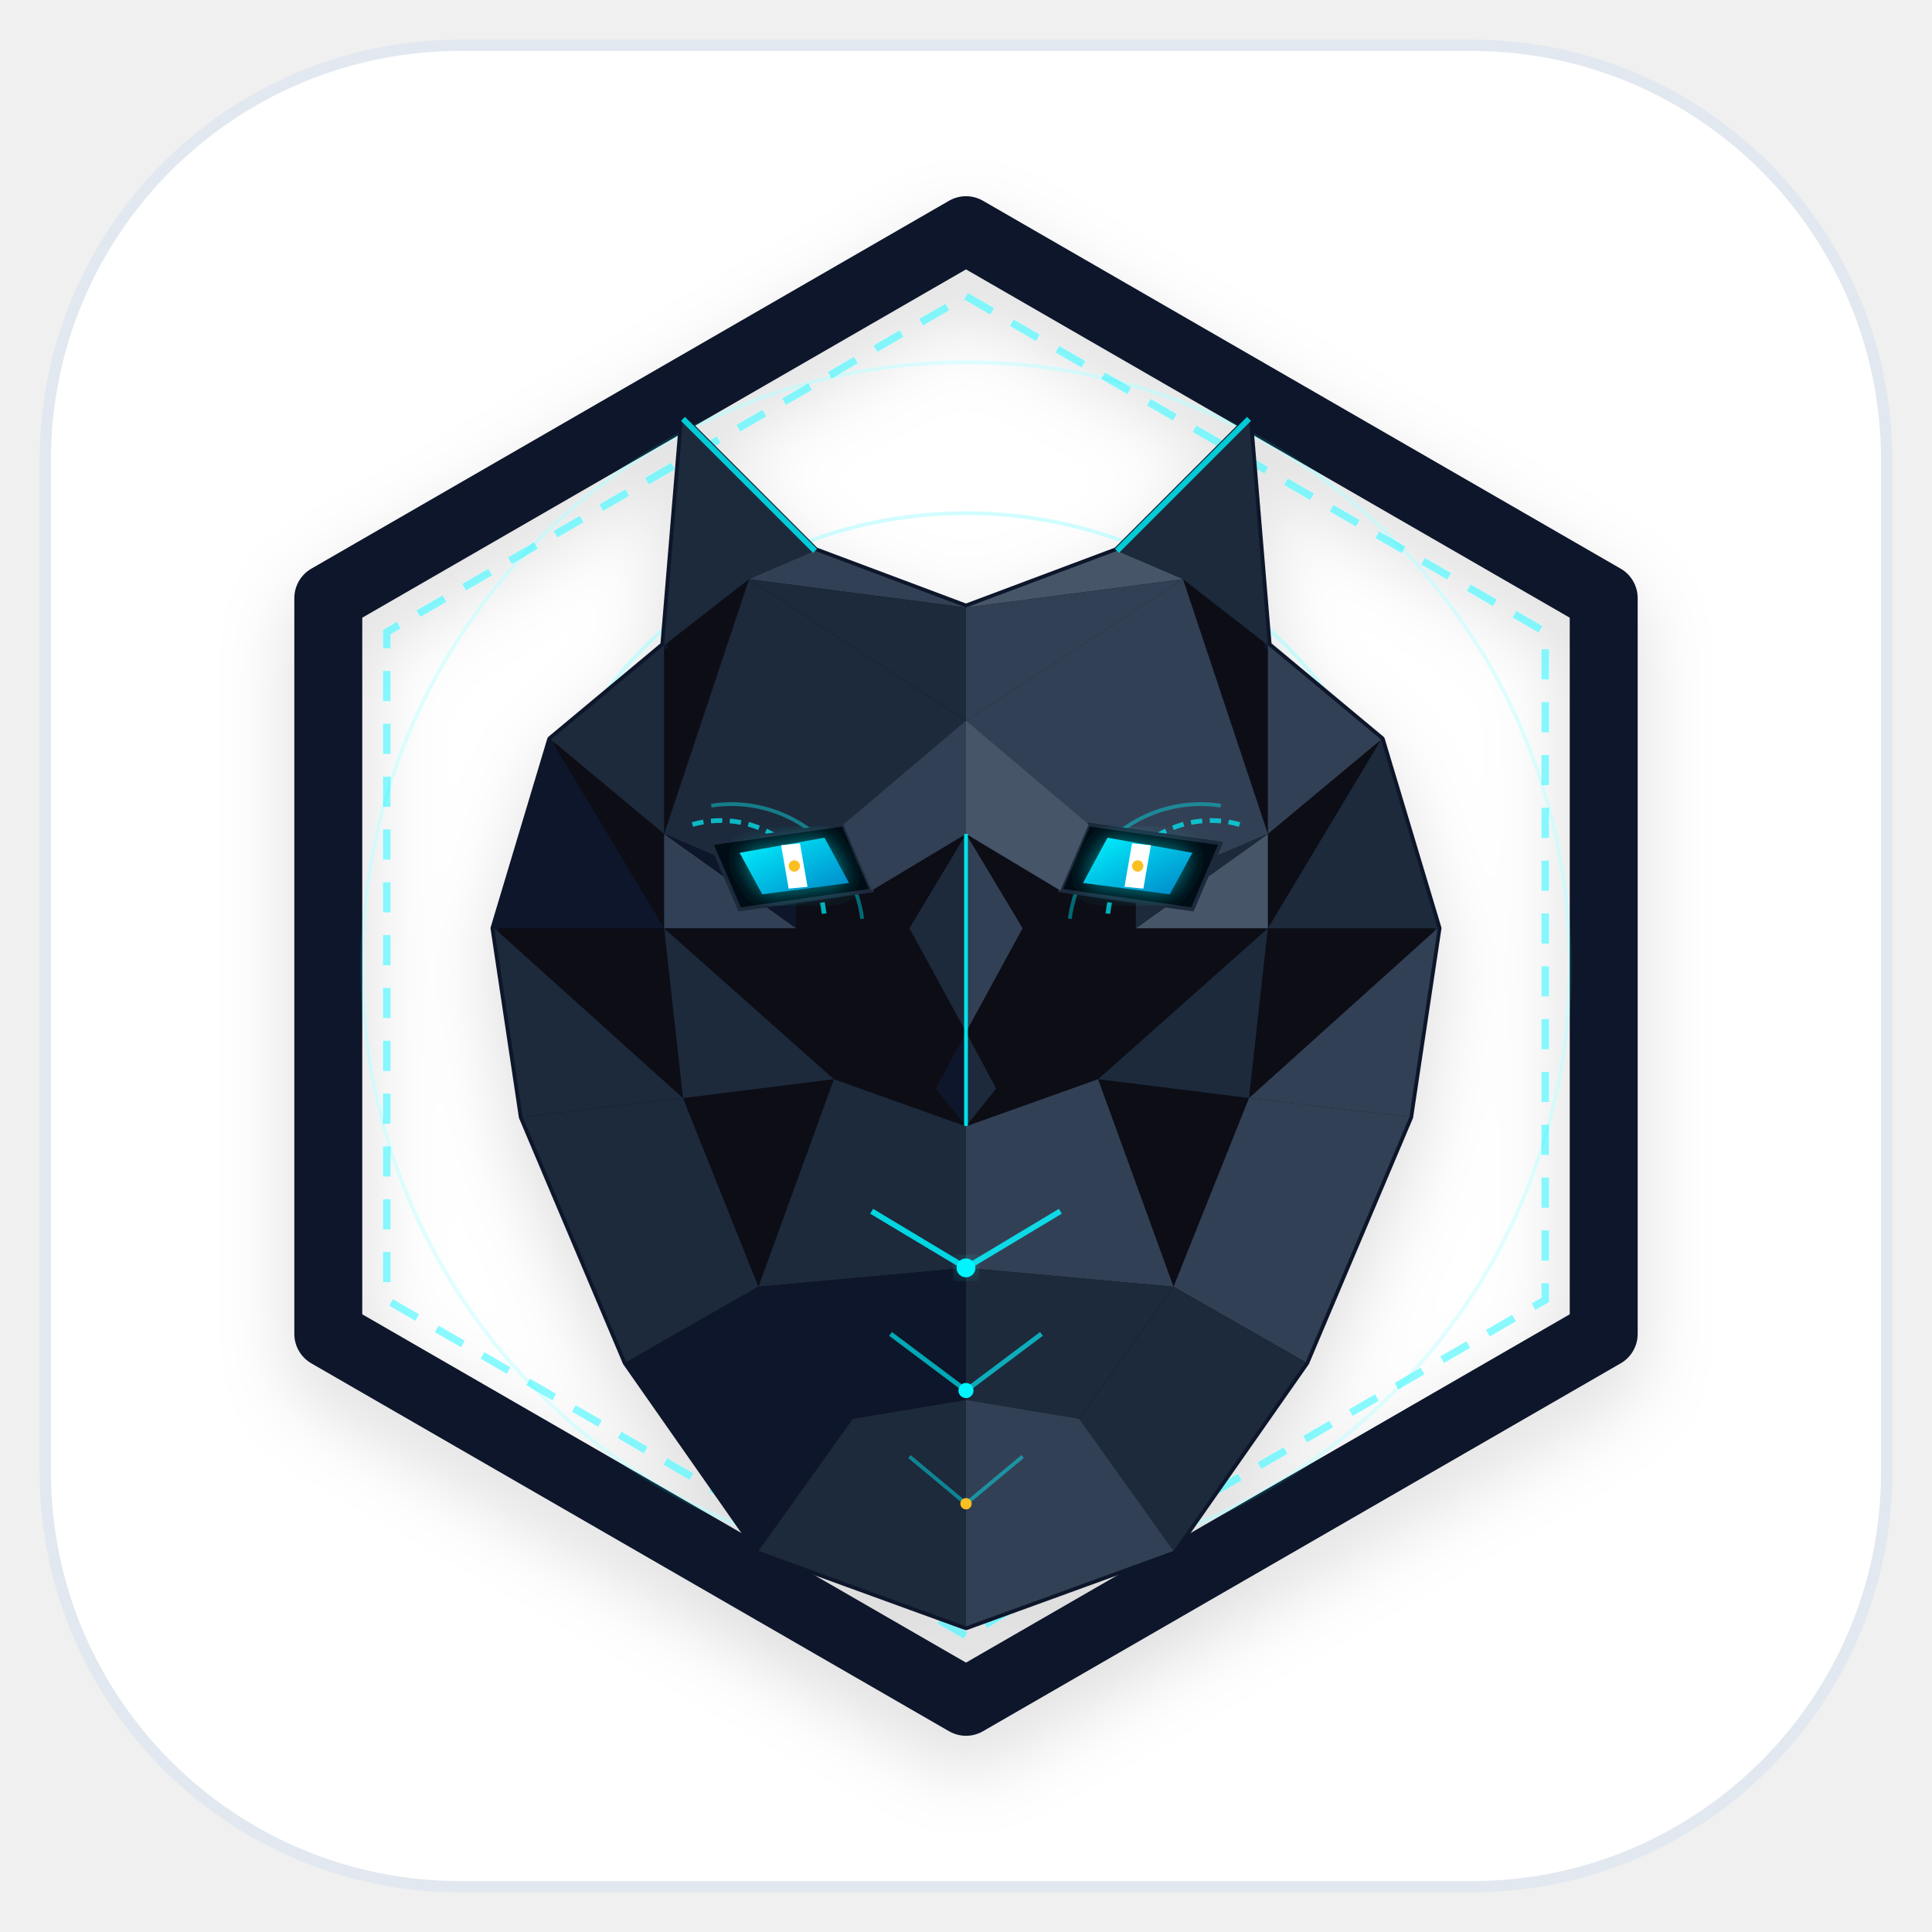
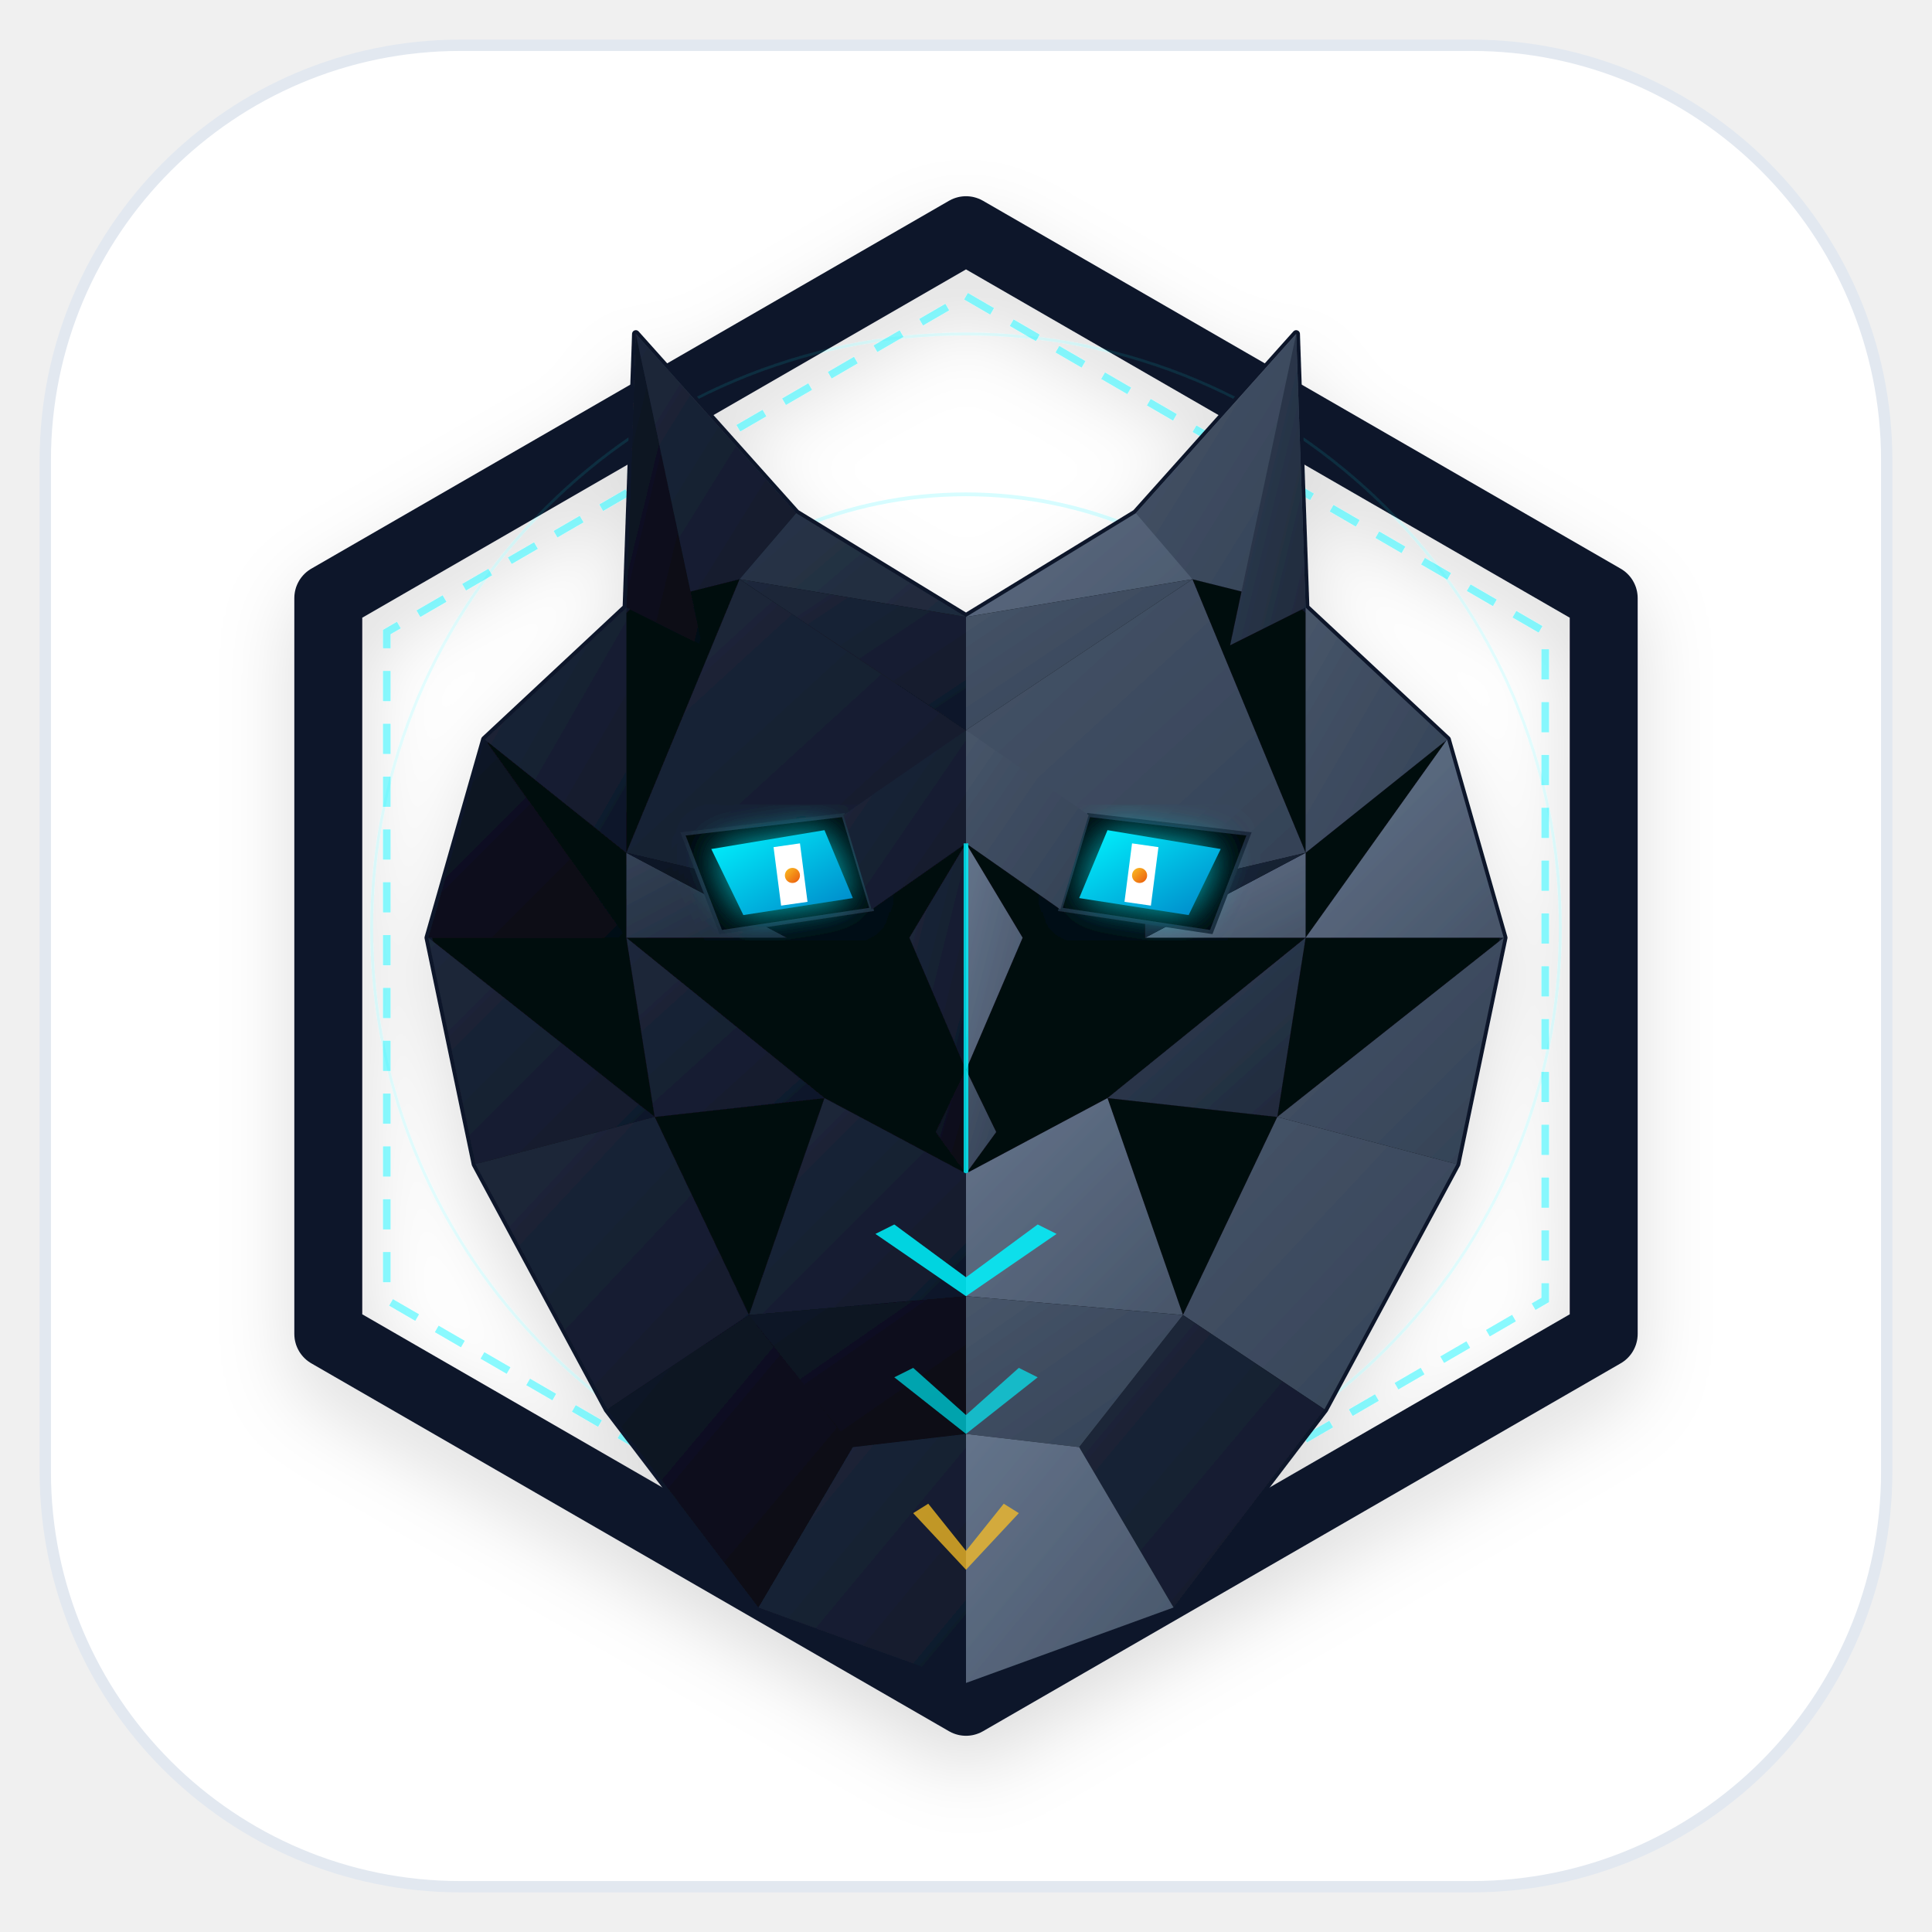
<svg xmlns="http://www.w3.org/2000/svg" viewBox="0 0 1024 1024" width="1024" height="1024">
  <defs>
    <clipPath id="squircle-clip">
      <rect x="24" y="24" width="976" height="976" rx="220" />
    </clipPath>
-     <linearGradient id="cyan-glow" x1="0%" y1="0%" x2="100%" y2="100%">
+     <linearGradient id="cyan-optic" x1="0%" y1="0%" x2="100%" y2="100%">
      <stop offset="0%" stop-color="#00f5ff" />
      <stop offset="100%" stop-color="#0284c7" />
    </linearGradient>
-     <linearGradient id="amber-accent" x1="0%" y1="0%" x2="100%" y2="100%">
+     <linearGradient id="amber-core" x1="0%" y1="0%" x2="100%" y2="100%">
      <stop offset="0%" stop-color="#fbbf24" />
-       <stop offset="100%" stop-color="#f97316" />
+       <stop offset="100%" stop-color="#ea580c" />
    </linearGradient>
-     <linearGradient id="slate-body" x1="0%" y1="0%" x2="0%" y2="100%">
-       <stop offset="0%" stop-color="#1e293b" />
-       <stop offset="100%" stop-color="#0a0f1d" />
+     <linearGradient id="facet-bright" x1="0%" y1="0%" x2="100%" y2="100%">
+       <stop offset="0%" stop-color="#64748b" />
+       <stop offset="100%" stop-color="#475569" />
    </linearGradient>
    <linearGradient id="facet-light" x1="0%" y1="0%" x2="100%" y2="100%">
      <stop offset="0%" stop-color="#475569" />
      <stop offset="100%" stop-color="#334155" />
    </linearGradient>
+     <linearGradient id="facet-mid" x1="0%" y1="0%" x2="100%" y2="100%">
+       <stop offset="0%" stop-color="#334155" />
+       <stop offset="100%" stop-color="#1e293b" />
+     </linearGradient>
    <linearGradient id="facet-dark" x1="0%" y1="0%" x2="100%" y2="100%">
      <stop offset="0%" stop-color="#1e293b" />
      <stop offset="100%" stop-color="#0f172a" />
    </linearGradient>
+     <linearGradient id="facet-deep" x1="0%" y1="0%" x2="100%" y2="100%">
+       <stop offset="0%" stop-color="#0f172a" />
+       <stop offset="100%" stop-color="#060911" />
+     </linearGradient>
    <filter id="subtle-shadow" x="-10%" y="-10%" width="120%" height="120%">
      <feDropShadow dx="0" dy="16" stdDeviation="20" flood-color="#000000" flood-opacity="0.14" />
    </filter>
-     <filter id="radar-glow" x="-20%" y="-20%" width="140%" height="140%">
-       <feDropShadow dx="0" dy="0" stdDeviation="6" flood-color="#00f5ff" flood-opacity="0.6" />
+     <filter id="optic-glow" x="-30%" y="-30%" width="160%" height="160%">
+       <feDropShadow dx="0" dy="0" stdDeviation="10" flood-color="#00f5ff" flood-opacity="0.8" />
    </filter>
  </defs>
  <rect x="24" y="24" width="976" height="976" rx="220" fill="#ffffff" stroke="#e2e8f0" stroke-width="6" />
  <g clip-path="url(#squircle-clip)">
    <g transform="translate(512, 512)" filter="url(#subtle-shadow)">
      <polygon points="         0,-390         338,-195         338,195         0,390         -338,195         -338,-195       " fill="none" stroke="#0f172a" stroke-width="36" stroke-linejoin="round" />
      <polygon points="         0,-355         307,-177         307,177         0,355         -307,177         -307,-177       " fill="none" stroke="#00f5ff" stroke-width="4" opacity="0.45" stroke-dasharray="16, 12" />
-       <circle cx="0" cy="0" r="320" fill="none" stroke="#00f5ff" stroke-width="2" opacity="0.12" />
-       <circle cx="0" cy="0" r="240" fill="none" stroke="#00f5ff" stroke-width="2" opacity="0.18" />
-       <circle cx="0" cy="0" r="160" fill="none" stroke="#00f5ff" stroke-width="2" opacity="0.25" />
-       <path d="         M 0,-190         L 80,-220 L 150,-290 L 160,-170 L 220,-120 L 250,-20 L 235,80 L 180,210 L 110,310 L 0,350         L -110,310 L -180,210 L -235,80 L -250,-20 L -220,-120 L -160,-170 L -150,-290 L -80,-220         Z       " fill="#090d16" stroke="#0f172a" stroke-width="4" stroke-linejoin="round" />
-       <polygon points="0,-190 -80,-220 -150,-290 -115,-205" fill="#334155" />
-       <polygon points="-80,-220 -150,-290 -160,-170 -115,-205" fill="#1e293b" />
-       <line x1="-80" y1="-220" x2="-150" y2="-290" stroke="#00f5ff" stroke-width="3" opacity="0.8" />
-       <polygon points="0,-190 80,-220 150,-290 115,-205" fill="#475569" />
-       <polygon points="80,-220 150,-290 160,-170 115,-205" fill="#1e293b" />
-       <line x1="80" y1="-220" x2="150" y2="-290" stroke="#00f5ff" stroke-width="3" opacity="0.8" />
-       <polygon points="0,-190 -115,-205 0,-130" fill="#1e293b" />
-       <polygon points="0,-190 115,-205 0,-130" fill="#334155" />
-       <polygon points="-160,-170 -220,-120 -160,-70" fill="#1e293b" />
-       <polygon points="-220,-120 -250,-20 -160,-20" fill="#0f172a" />
-       <polygon points="-250,-20 -235,80 -150,70" fill="#1e293b" />
-       <polygon points="160,-170 220,-120 160,-70" fill="#334155" />
-       <polygon points="220,-120 250,-20 160,-20" fill="#1e293b" />
-       <polygon points="250,-20 235,80 150,70" fill="#334155" />
-       <polygon points="0,-130 -115,-205 -160,-70 -90,-40" fill="#1e293b" />
-       <polygon points="-160,-70 -160,-20 -90,-20" fill="#334155" />
-       <polygon points="-160,-20 -150,70 -70,60" fill="#1e293b" />
-       <polygon points="-90,-40 -160,-70 -90,-20" fill="#0f172a" />
-       <polygon points="0,-130 115,-205 160,-70 90,-40" fill="#334155" />
-       <polygon points="160,-70 160,-20 90,-20" fill="#475569" />
-       <polygon points="160,-20 150,70 70,60" fill="#1e293b" />
-       <polygon points="90,-40 160,-70 90,-20" fill="#1e293b" />
-       <path d="M -145,-75 A 55 55 0 0 1 -75,-25" fill="none" stroke="#00f5ff" stroke-width="2.5" opacity="0.7" stroke-dasharray="6,4" />
-       <path d="M -135,-85 A 70 70 0 0 1 -55,-25" fill="none" stroke="#00f5ff" stroke-width="2" opacity="0.4" />
-       <path d="M 145,-75 A 55 55 0 0 0 75,-25" fill="none" stroke="#00f5ff" stroke-width="2.5" opacity="0.7" stroke-dasharray="6,4" />
-       <path d="M 135,-85 A 70 70 0 0 0 55,-25" fill="none" stroke="#00f5ff" stroke-width="2" opacity="0.4" />
-       <polygon points="-135,-65 -65,-75 -50,-40 -120,-30" fill="#060911" stroke="#1e293b" stroke-width="2" />
-       <polygon points="-120,-60 -75,-68 -62,-44 -108,-38" fill="url(#cyan-glow)" filter="url(#radar-glow)" />
-       <polygon points="-98,-64 -88,-65 -84,-42 -94,-41" fill="#ffffff" />
-       <circle cx="-91" cy="-53" r="3" fill="#fbbf24" />
-       <polygon points="135,-65 65,-75 50,-40 120,-30" fill="#060911" stroke="#1e293b" stroke-width="2" />
-       <polygon points="120,-60 75,-68 62,-44 108,-38" fill="url(#cyan-glow)" filter="url(#radar-glow)" />
-       <polygon points="98,-64 88,-65 84,-42 94,-41" fill="#ffffff" />
-       <circle cx="91" cy="-53" r="3" fill="#fbbf24" />
-       <polygon points="0,-130 -65,-75 -50,-40 0,-70" fill="#334155" />
-       <polygon points="0,-130 65,-75 50,-40 0,-70" fill="#475569" />
-       <polygon points="0,-70 -30,-20 0,35" fill="#1e293b" />
-       <polygon points="0,-70 30,-20 0,35" fill="#334155" />
-       <polygon points="0,35 -16,65 0,85" fill="#0f172a" />
-       <polygon points="0,35 16,65 0,85" fill="#1e293b" />
-       <line x1="0" y1="-70" x2="0" y2="85" stroke="#00f5ff" stroke-width="2" opacity="0.9" />
-       <polygon points="-235,80 -180,210 -110,170 -150,70" fill="#1e293b" />
-       <polygon points="-180,210 -110,310 -60,240 -110,170" fill="#0f172a" />
-       <polygon points="235,80 180,210 110,170 150,70" fill="#334155" />
-       <polygon points="180,210 110,310 60,240 110,170" fill="#1e293b" />
-       <polygon points="0,85 -70,60 -110,170 0,160" fill="#1e293b" />
-       <polygon points="0,85 70,60 110,170 0,160" fill="#334155" />
-       <polygon points="0,160 -110,170 -60,240 0,230" fill="#0f172a" />
-       <polygon points="0,160 110,170 60,240 0,230" fill="#1e293b" />
-       <polygon points="0,230 -60,240 -110,310 0,350" fill="#1e293b" />
-       <polygon points="0,230 60,240 110,310 0,350" fill="#334155" />
-       <path d="M -50,130 L 0,160 L 50,130" fill="none" stroke="#00f5ff" stroke-width="3" opacity="0.85" stroke-linejoin="round" />
-       <path d="M -40,195 L 0,225 L 40,195" fill="none" stroke="#00f5ff" stroke-width="2.5" opacity="0.65" stroke-linejoin="round" />
-       <path d="M -30,260 L 0,285 L 30,260" fill="none" stroke="#00f5ff" stroke-width="2" opacity="0.45" stroke-linejoin="round" />
-       <circle cx="0" cy="160" r="5" fill="#00f5ff" filter="url(#radar-glow)" />
-       <circle cx="0" cy="225" r="4" fill="#00f5ff" />
-       <circle cx="0" cy="285" r="3" fill="#fbbf24" />
+       <circle cx="0" cy="-20" r="315" fill="none" stroke="#00f5ff" stroke-width="1.5" opacity="0.1" />
+       <circle cx="0" cy="-20" r="230" fill="none" stroke="#00f5ff" stroke-width="2" opacity="0.16" />
+       <circle cx="0" cy="-20" r="145" fill="none" stroke="#00f5ff" stroke-width="2" opacity="0.24" />
+       <path d="         M 0,-185         L 90,-240 L 175,-335 L 180,-190 L 255,-120 L 285,-15 L 260,105 L 190,235 L 110,340 L 0,380         L -110,340 L -190,235 L -260,105 L -285,-15 L -255,-120 L -180,-190 L -175,-335 L -90,-240         Z       " fill="#060911" stroke="#0f172a" stroke-width="4" stroke-linejoin="round" />
+       <polygon points="0,-185 -90,-240 -175,-335 -120,-205" fill="url(#facet-mid)" />
+       <polygon points="-90,-240 -175,-335 -180,-190 -120,-205" fill="url(#facet-dark)" />
+       <polygon points="-175,-335 -180,-190 -140,-170" fill="url(#facet-deep)" />
+       <polygon points="0,-185 90,-240 175,-335 120,-205" fill="url(#facet-bright)" />
+       <polygon points="90,-240 175,-335 180,-190 120,-205" fill="url(#facet-light)" />
+       <polygon points="175,-335 180,-190 140,-170" fill="url(#facet-mid)" />
+       <polygon points="0,-185 -120,-205 0,-125" fill="url(#facet-dark)" />
+       <polygon points="0,-185 120,-205 0,-125" fill="url(#facet-light)" />
+       <polygon points="-180,-190 -255,-120 -180,-60" fill="url(#facet-dark)" />
+       <polygon points="-255,-120 -285,-15 -180,-15" fill="url(#facet-deep)" />
+       <polygon points="-285,-15 -260,105 -165,80" fill="url(#facet-dark)" />
+       <polygon points="180,-190 255,-120 180,-60" fill="url(#facet-light)" />
+       <polygon points="255,-120 285,-15 180,-15" fill="url(#facet-bright)" />
+       <polygon points="285,-15 260,105 165,80" fill="url(#facet-light)" />
+       <polygon points="0,-125 -120,-205 -180,-60 -95,-40" fill="url(#facet-dark)" />
+       <polygon points="-180,-60 -180,-15 -95,-15" fill="url(#facet-mid)" />
+       <polygon points="-180,-15 -165,80 -75,70" fill="url(#facet-dark)" />
+       <polygon points="-95,-40 -180,-60 -95,-15" fill="url(#facet-deep)" />
+       <polygon points="0,-125 120,-205 180,-60 95,-40" fill="url(#facet-light)" />
+       <polygon points="180,-60 180,-15 95,-15" fill="url(#facet-bright)" />
+       <polygon points="180,-15 165,80 75,70" fill="url(#facet-mid)" />
+       <polygon points="95,-40 180,-60 95,-15" fill="url(#facet-dark)" />
+       <polygon points="-150,-70 -65,-80 -50,-30 -130,-18" fill="#04060a" stroke="#1e293b" stroke-width="2" />
+       <polygon points="-135,-62 -75,-72 -60,-36 -118,-27" fill="url(#cyan-optic)" filter="url(#optic-glow)" />
+       <polygon points="-102,-63 -88,-65 -84,-34 -98,-32" fill="#ffffff" />
+       <circle cx="-92" cy="-48" r="4" fill="url(#amber-core)" />
+       <polygon points="150,-70 65,-80 50,-30 130,-18" fill="#04060a" stroke="#1e293b" stroke-width="2" />
+       <polygon points="135,-62 75,-72 60,-36 118,-27" fill="url(#cyan-optic)" filter="url(#optic-glow)" />
+       <polygon points="102,-63 88,-65 84,-34 98,-32" fill="#ffffff" />
+       <circle cx="92" cy="-48" r="4" fill="url(#amber-core)" />
+       <polygon points="0,-125 -65,-80 -50,-30 0,-65" fill="url(#facet-dark)" />
+       <polygon points="0,-125 65,-80 50,-30 0,-65" fill="url(#facet-light)" />
+       <polygon points="0,-65 -30,-15 0,55" fill="url(#facet-dark)" />
+       <polygon points="0,-65 30,-15 0,55" fill="url(#facet-bright)" />
+       <polygon points="0,55 -16,88 0,110" fill="url(#facet-deep)" />
+       <polygon points="0,55 16,88 0,110" fill="url(#facet-light)" />
+       <line x1="0" y1="-65" x2="0" y2="110" stroke="#00f5ff" stroke-width="2.5" opacity="0.8" />
+       <polygon points="-260,105 -190,235 -115,185 -165,80" fill="url(#facet-dark)" />
+       <polygon points="-190,235 -110,340 -60,255 -115,185" fill="url(#facet-deep)" />
+       <polygon points="260,105 190,235 115,185 165,80" fill="url(#facet-light)" />
+       <polygon points="190,235 110,340 60,255 115,185" fill="url(#facet-dark)" />
+       <polygon points="0,110 -75,70 -115,185 0,175" fill="url(#facet-dark)" />
+       <polygon points="0,110 75,70 115,185 0,175" fill="url(#facet-bright)" />
+       <polygon points="0,175 -115,185 -60,255 0,248" fill="url(#facet-deep)" />
+       <polygon points="0,175 115,185 60,255 0,248" fill="url(#facet-light)" />
+       <polygon points="0,248 -60,255 -110,340 0,380" fill="url(#facet-dark)" />
+       <polygon points="0,248 60,255 110,340 0,380" fill="url(#facet-bright)" />
+       <polygon points="0,175 -48,142 -38,137 0,165 38,137 48,142" fill="#00f5ff" opacity="0.85" />
+       <polygon points="0,248 -38,218 -28,213 0,238 28,213 38,218" fill="#00f5ff" opacity="0.65" />
+       <polygon points="0,320 -28,290 -20,285 0,310 20,285 28,290" fill="#fbbf24" opacity="0.75" />
    </g>
  </g>
</svg>
